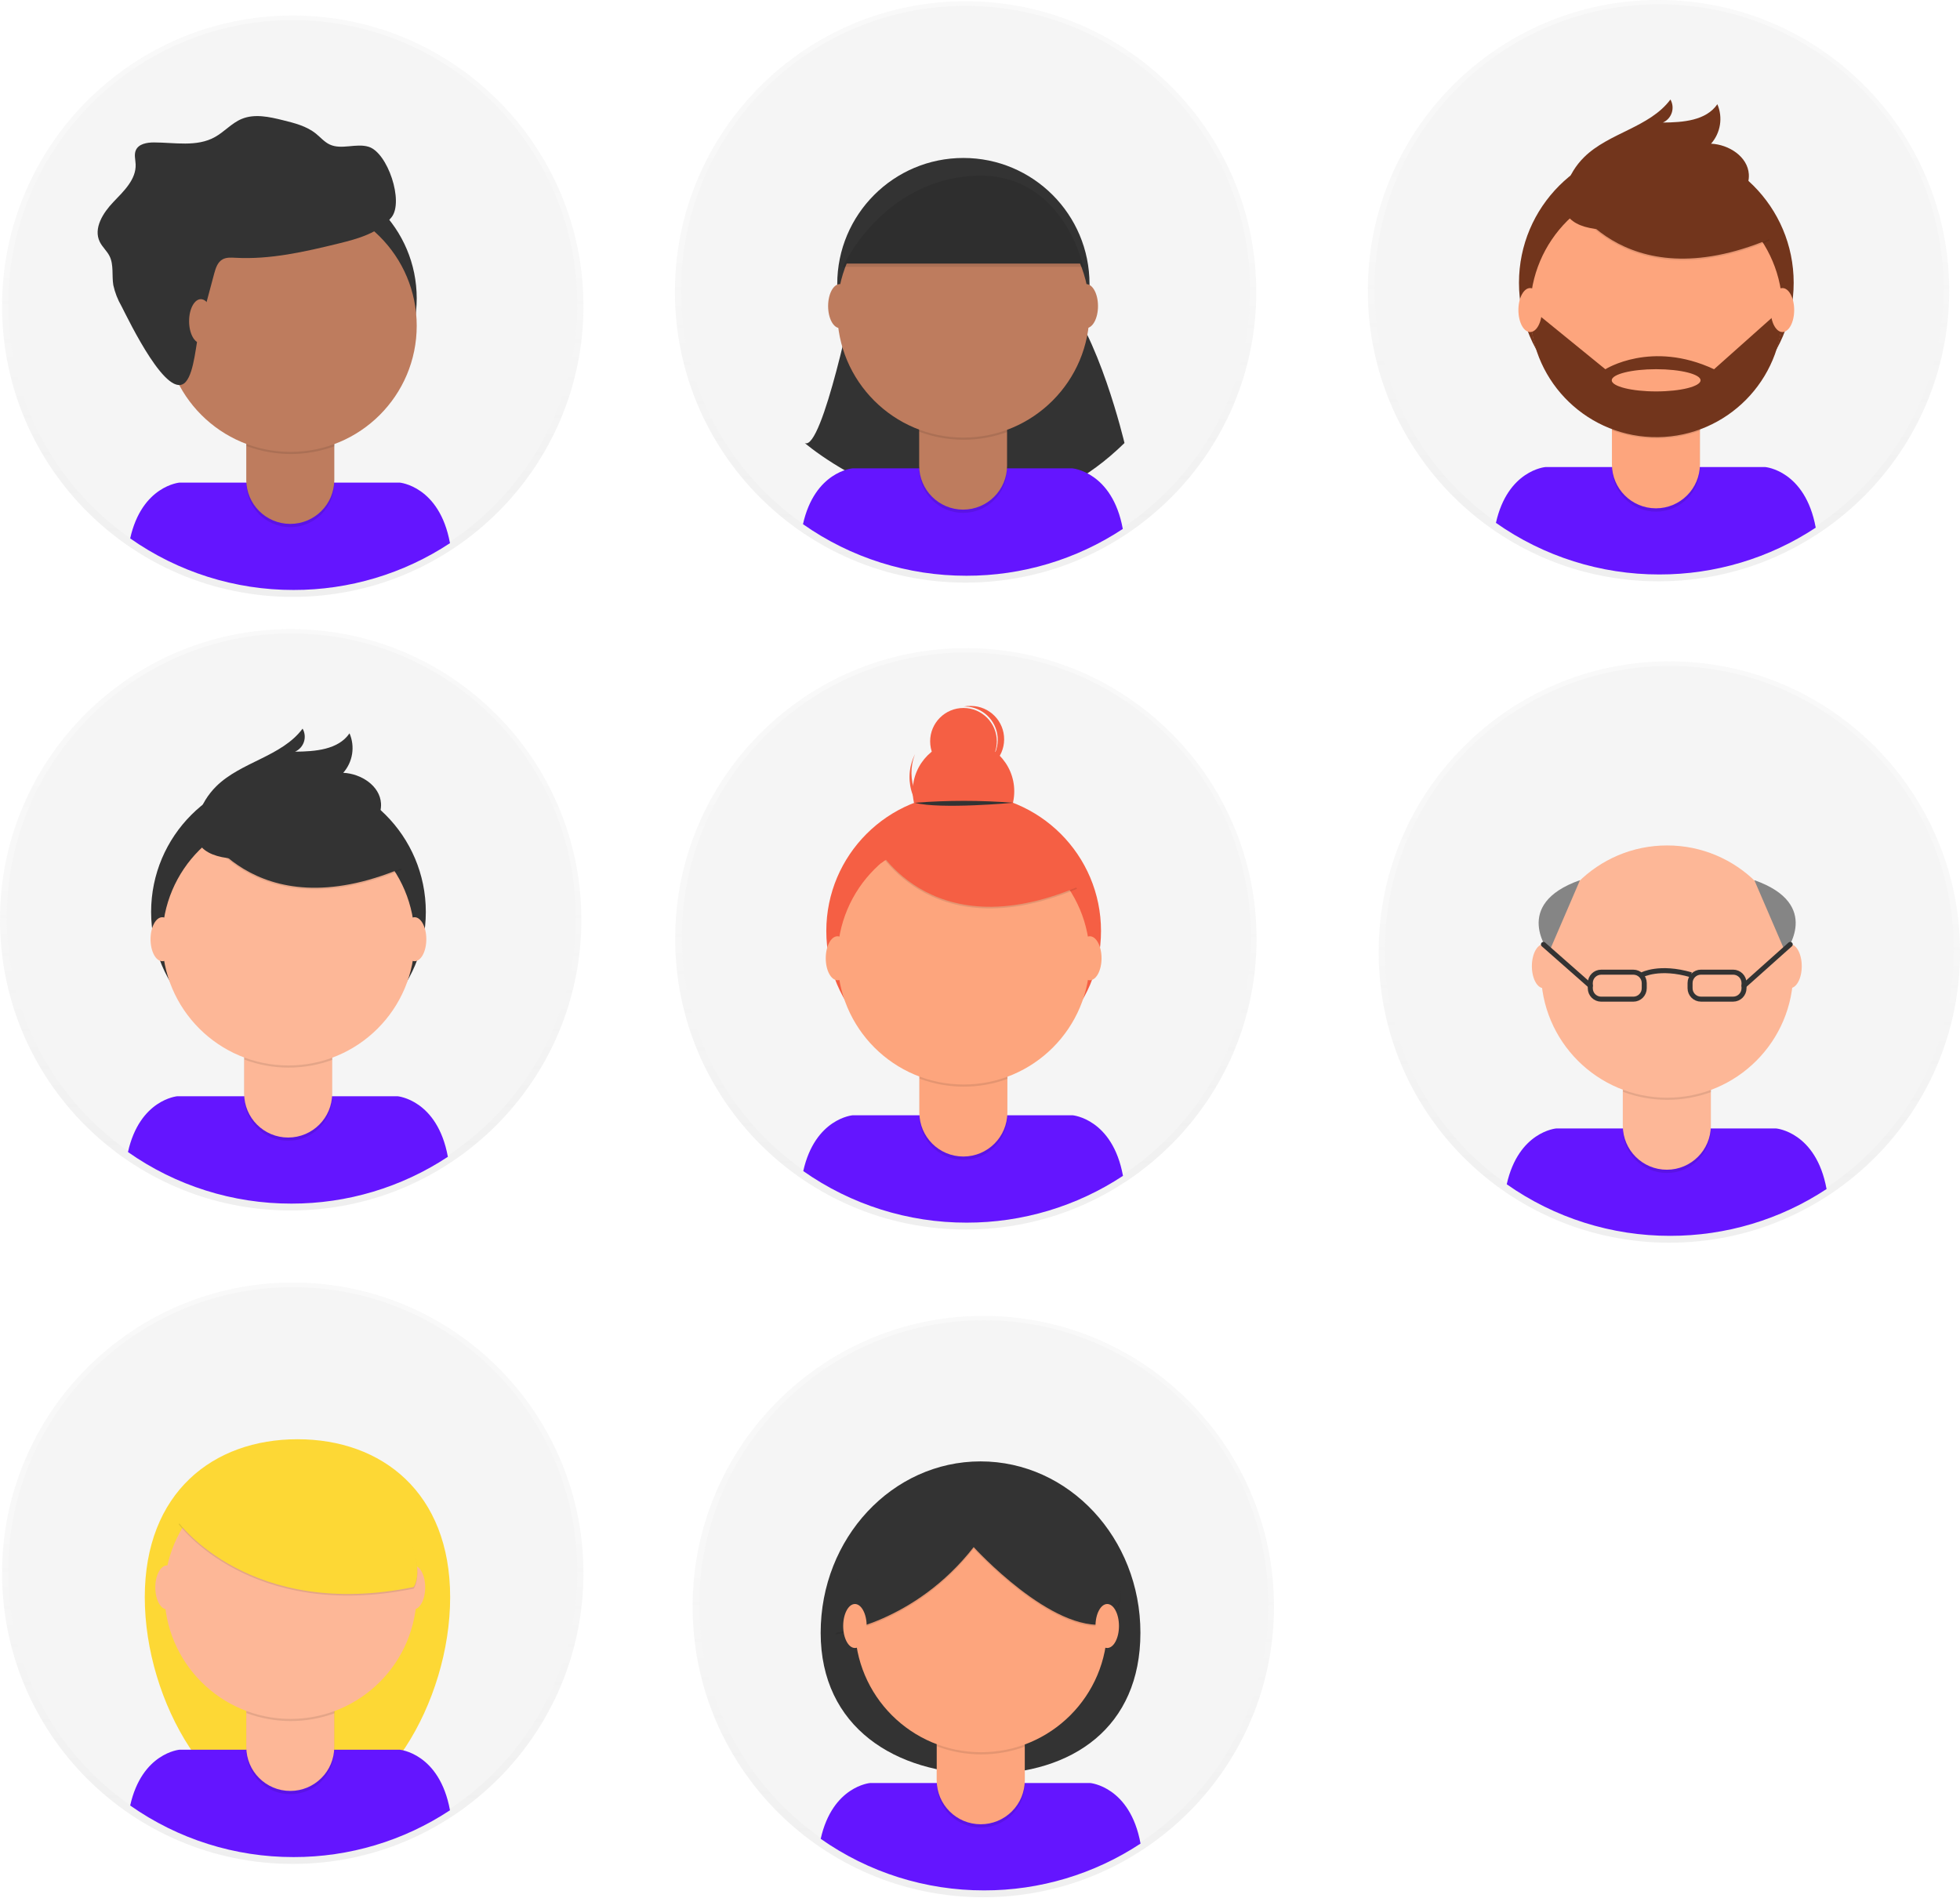
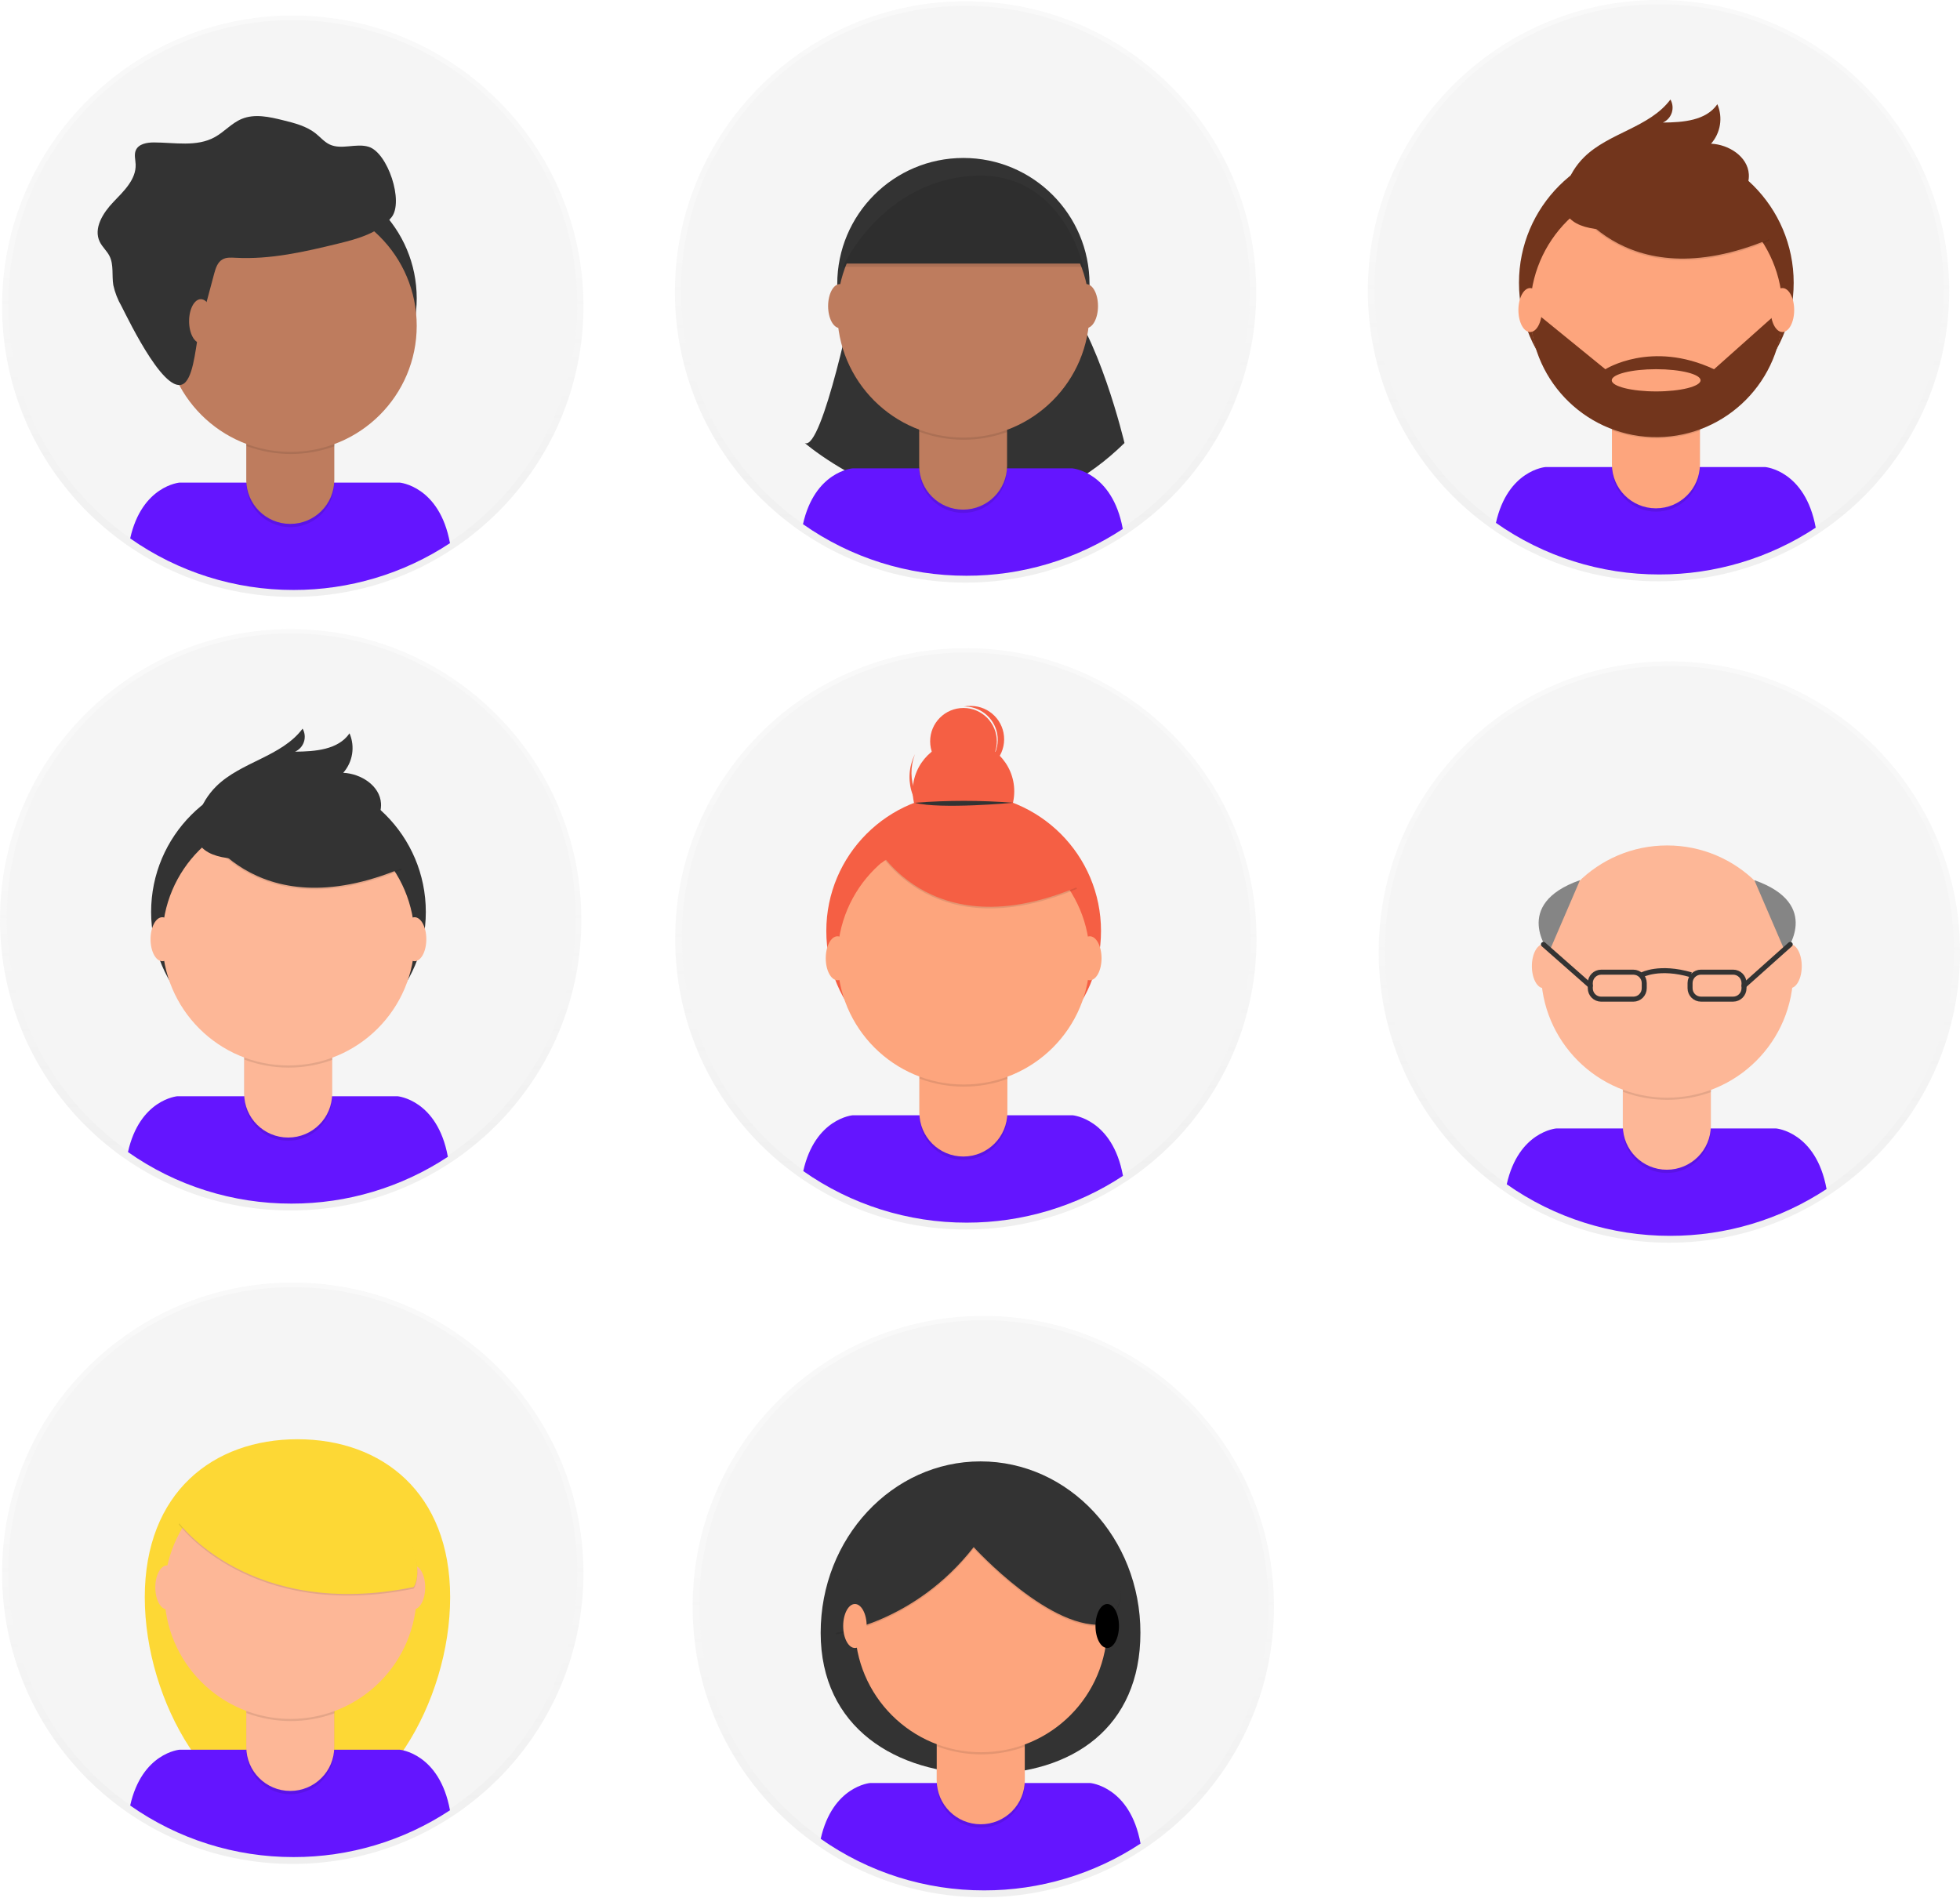
<svg xmlns="http://www.w3.org/2000/svg" xmlns:xlink="http://www.w3.org/1999/xlink" id="88ce59e9-c4b8-4d1d-9d7a-ce0190159aa8" data-name="Layer 1" width="781.43" height="756.44" viewBox="0 0 781.43 756.44">
  <defs>
    <linearGradient id="b3f40125-0363-42ff-a31c-61eb5d655202" x1="116.72" y1="237.98" x2="116.72" y2="6.21" gradientUnits="userSpaceOnUse">
      <stop offset="0" stop-color="gray" stop-opacity="0.25" />
      <stop offset="0.54" stop-color="gray" stop-opacity="0.12" />
      <stop offset="1" stop-color="gray" stop-opacity="0.1" />
    </linearGradient>
    <linearGradient id="27ca4b3e-9552-41ad-8ba5-de2574048d20" x1="385.08" y1="490.21" x2="385.08" y2="258.44" xlink:href="#b3f40125-0363-42ff-a31c-61eb5d655202" />
    <linearGradient id="98d2c4cc-353c-49f3-ae94-49dceb95b558" x1="384.97" y1="232.29" x2="384.97" y2="0.51" xlink:href="#b3f40125-0363-42ff-a31c-61eb5d655202" />
    <linearGradient id="1b187342-85ad-4174-acd7-e912b9a9009d" x1="661.23" y1="231.77" x2="661.23" y2="0" xlink:href="#b3f40125-0363-42ff-a31c-61eb5d655202" />
    <linearGradient id="5629c76b-b43c-4c6e-ad7d-c063ce4611c3" x1="115.89" y1="482.62" x2="115.89" y2="250.85" xlink:href="#b3f40125-0363-42ff-a31c-61eb5d655202" />
    <linearGradient id="94554b54-cbd9-41c5-8f29-6b4786d89c61" x1="665.55" y1="495.47" x2="665.55" y2="263.7" xlink:href="#b3f40125-0363-42ff-a31c-61eb5d655202" />
    <linearGradient id="897c833c-fa4a-4dad-90f9-1cb0d950ec3f" x1="116.72" y1="743.15" x2="116.72" y2="511.38" xlink:href="#b3f40125-0363-42ff-a31c-61eb5d655202" />
    <linearGradient id="b88de7bb-a3e6-477b-a3c4-5c16e389ed83" x1="392.03" y1="756.44" x2="392.03" y2="524.67" xlink:href="#b3f40125-0363-42ff-a31c-61eb5d655202" />
  </defs>
  <g opacity="0.5">
    <circle cx="116.72" cy="122.09" r="115.89" fill="url(#b3f40125-0363-42ff-a31c-61eb5d655202)" />
  </g>
  <circle cx="116.72" cy="121.46" r="113.44" fill="#f5f5f5" />
  <path d="M326.32,307a112.91,112.91,0,0,0,62.36-18.66c-4.18-22.84-20.09-24.15-20.09-24.15H280.88s-15,1.23-19.7,22.25A112.92,112.92,0,0,0,326.32,307Z" transform="translate(-209.28 -71.78)" fill="#6415ff" />
  <circle cx="115.85" cy="118.96" r="50.29" fill="#333" />
  <path d="M98.18,164.57h35.09a0,0,0,0,1,0,0v28.07a17.54,17.54,0,0,1-17.54,17.54h0a17.54,17.54,0,0,1-17.54-17.54V164.57A0,0,0,0,1,98.18,164.57Z" opacity="0.1" />
  <path d="M101.53,163.27h28.39a3.35,3.35,0,0,1,3.35,3.35v24.72a17.54,17.54,0,0,1-17.54,17.54h0a17.54,17.54,0,0,1-17.54-17.54V166.62A3.35,3.35,0,0,1,101.53,163.27Z" fill="#be7c5e" />
  <path d="M307.53,249.6a50.5,50.5,0,0,0,35.09.1v-4.31H307.53Z" transform="translate(-209.28 -71.78)" opacity="0.1" />
  <circle cx="115.85" cy="129.88" r="50.29" fill="#be7c5e" />
  <path d="M294.66,180.92c.59-2.17,1.33-4.56,3.28-5.69,1.54-.9,3.45-.76,5.23-.67,13.9.76,27.68-2.41,41.2-5.72,7.73-1.89,16-4.19,21-10.42s-1.52-25.81-9.13-28.12c-5-1.53-10.8,1.32-15.54-.92-2.11-1-3.66-2.87-5.48-4.33-3.73-3-8.52-4.21-13.16-5.35-5.42-1.34-11.28-2.65-16.43-.5-4,1.66-6.92,5.17-10.71,7.25-7.21,4-16,2.14-24.26,2.12-2.79,0-6.12.56-7.23,3.12-.75,1.74-.15,3.72-.07,5.61.24,6-4.71,10.67-8.86,15s-8.07,10.51-5.45,15.89c1,2.05,2.83,3.6,3.87,5.63,1.79,3.52.89,7.77,1.54,11.66a29.34,29.34,0,0,0,3.27,8.4c3.08,6,18.55,38.3,25.66,30.09,3.44-4,4-15.56,5.39-20.76Q291.66,192,294.66,180.92Z" transform="translate(-209.28 -71.78)" fill="#333" />
  <ellipse cx="80.07" cy="128.05" rx="4.68" ry="8.77" fill="#be7c5e" />
  <g opacity="0.5">
    <circle cx="385.08" cy="374.32" r="115.89" fill="url(#27ca4b3e-9552-41ad-8ba5-de2574048d20)" />
  </g>
  <circle cx="385.3" cy="373.58" r="113.44" fill="#f5f5f5" />
  <path d="M594.68,559.25A112.91,112.91,0,0,0,657,540.59c-4.18-22.84-20.09-24.15-20.09-24.15H549.23s-15,1.23-19.7,22.25A112.92,112.92,0,0,0,594.68,559.25Z" transform="translate(-209.28 -71.78)" fill="#6415ff" />
  <circle cx="384.2" cy="371.19" r="54.76" fill="#f55f44" />
  <path d="M366.53,416.8h35.09a0,0,0,0,1,0,0v28.07a17.54,17.54,0,0,1-17.54,17.54h0a17.54,17.54,0,0,1-17.54-17.54V416.8A0,0,0,0,1,366.53,416.8Z" opacity="0.1" />
  <path d="M369.88,415.5h28.39a3.35,3.35,0,0,1,3.35,3.35v24.72a17.54,17.54,0,0,1-17.54,17.54h0a17.54,17.54,0,0,1-17.54-17.54V418.85a3.35,3.35,0,0,1,3.35-3.35Z" fill="#fda57d" />
  <path d="M575.88,501.83a50.5,50.5,0,0,0,35.09.1v-4.31H575.88Z" transform="translate(-209.28 -71.78)" opacity="0.1" />
  <circle cx="384.2" cy="382.11" r="50.29" fill="#fda57d" />
  <circle cx="384.13" cy="315.49" r="20.24" fill="#f55f44" />
  <circle cx="384.13" cy="295.56" r="13.29" fill="#f55f44" />
  <path d="M584.63,398.37a20.24,20.24,0,0,1-10.55-25.88c-.14.28-.28.57-.41.86a20.24,20.24,0,1,0,36.94,16.57c.13-.29.25-.58.37-.88A20.24,20.24,0,0,1,584.63,398.37Z" transform="translate(-209.28 -71.78)" fill="#f55f44" />
  <path d="M557.67,408.15s21.19,43,81,18l-13.92-21.83-24.67-8.86Z" transform="translate(-209.28 -71.78)" opacity="0.1" />
  <path d="M557.67,407.51s21.19,43,81,18l-13.92-21.83-24.67-8.86Z" transform="translate(-209.28 -71.78)" fill="#f55f44" />
  <path d="M574,391.85a249.85,249.85,0,0,1,39.18,0S584.24,394.54,574,391.85Z" transform="translate(-209.28 -71.78)" fill="#333" />
  <path d="M596.45,353.24a13.32,13.32,0,0,0-3,.23h.77a13.28,13.28,0,0,1,2,26.33,13.28,13.28,0,0,0,.24-26.56Z" transform="translate(-209.28 -71.78)" fill="#f55f44" />
  <ellipse cx="333.9" cy="382.06" rx="4.68" ry="8.77" fill="#fda57d" />
  <ellipse cx="434.49" cy="382.06" rx="4.68" ry="8.77" fill="#fda57d" />
  <polygon points="345.22 337 355.03 331.94 357.24 340.05 351.23 344.14 345.22 337" fill="#f55f44" />
  <g opacity="0.5">
    <circle cx="384.97" cy="116.4" r="115.89" fill="url(#98d2c4cc-353c-49f3-ae94-49dceb95b558)" />
  </g>
  <circle cx="384.97" cy="115.77" r="113.44" fill="#f5f5f5" />
  <path d="M550,188.56s-12.86,63.36-19.88,59.85c0,0,67.7,58.48,127.48,0,0,0-10.53-44.65-25.73-59.85Z" transform="translate(-209.28 -71.78)" fill="#333" />
  <path d="M594.57,301.33a112.91,112.91,0,0,0,62.36-18.66c-4.18-22.84-20.09-24.15-20.09-24.15H549.12s-15,1.23-19.7,22.25A112.92,112.92,0,0,0,594.57,301.33Z" transform="translate(-209.28 -71.78)" fill="#6415ff" />
  <circle cx="384.09" cy="113.27" r="50.29" fill="#333" />
  <path d="M366.42,158.88h35.09a0,0,0,0,1,0,0v28.07A17.54,17.54,0,0,1,384,204.49h0a17.54,17.54,0,0,1-17.54-17.54V158.88A0,0,0,0,1,366.42,158.88Z" opacity="0.1" />
  <path d="M369.77,157.58h28.39a3.35,3.35,0,0,1,3.35,3.35v24.72A17.54,17.54,0,0,1,384,203.19h0a17.54,17.54,0,0,1-17.54-17.54V160.92A3.35,3.35,0,0,1,369.77,157.58Z" fill="#be7c5e" />
  <path d="M575.77,243.91a50.5,50.5,0,0,0,35.09.1v-4.31H575.77Z" transform="translate(-209.28 -71.78)" opacity="0.1" />
  <circle cx="384.09" cy="124.18" r="50.29" fill="#be7c5e" />
  <path d="M545.3,176.86h95.9s-8.19-38.72-44.44-36.25S545.3,176.86,545.3,176.86Z" transform="translate(-209.28 -71.78)" fill="#333" />
  <ellipse cx="334.84" cy="122.04" rx="4.68" ry="8.77" fill="#be7c5e" />
  <ellipse cx="433.08" cy="122.04" rx="4.68" ry="8.77" fill="#be7c5e" />
  <path d="M545.3,178.16h95.9s-8.19-38.72-44.44-36.25S545.3,178.16,545.3,178.16Z" transform="translate(-209.28 -71.78)" opacity="0.1" />
  <g opacity="0.5">
    <circle cx="661.23" cy="115.89" r="115.89" fill="url(#1b187342-85ad-4174-acd7-e912b9a9009d)" />
  </g>
  <circle cx="661.45" cy="115.14" r="113.44" fill="#f5f5f5" />
  <path d="M870.83,300.82a112.91,112.91,0,0,0,62.36-18.66C929,259.31,913.1,258,913.1,258H825.39s-15,1.23-19.7,22.25A112.92,112.92,0,0,0,870.83,300.82Z" transform="translate(-209.28 -71.78)" fill="#6415ff" />
  <circle cx="660.36" cy="112.75" r="54.76" fill="#72351c" />
  <path d="M642.68,158.36h35.09a0,0,0,0,1,0,0v28.07A17.54,17.54,0,0,1,660.23,204h0a17.54,17.54,0,0,1-17.54-17.54V158.36A0,0,0,0,1,642.68,158.36Z" opacity="0.1" />
  <path d="M646,157.06h28.39a3.35,3.35,0,0,1,3.35,3.35v24.72a17.54,17.54,0,0,1-17.54,17.54h0a17.54,17.54,0,0,1-17.54-17.54V160.41a3.35,3.35,0,0,1,3.35-3.35Z" fill="#fda57d" />
  <path d="M852,243.39a50.5,50.5,0,0,0,35.09.1v-4.31H852Z" transform="translate(-209.28 -71.78)" opacity="0.1" />
  <circle cx="660.36" cy="123.67" r="50.29" fill="#fda57d" />
  <path d="M833.82,149.71s21.19,43,81,18l-13.92-21.83-24.67-8.86Z" transform="translate(-209.28 -71.78)" opacity="0.1" />
  <path d="M833.82,149.08s21.19,43,81,18l-13.92-21.83-24.67-8.86Z" transform="translate(-209.28 -71.78)" fill="#72351c" />
  <path d="M833.63,146.17a29.05,29.05,0,0,1,7.2-11.71c9.89-9.78,26.11-11.84,34.43-23a6.51,6.51,0,0,1-3,9.18c8-.05,17.21-.75,21.71-7.31a14.91,14.91,0,0,1-2.51,15.74c7.06.32,14.6,5.11,15.06,12.17.3,4.7-2.64,9.15-6.51,11.85S891.48,157,886.88,158C873.46,161,824.87,173.41,833.63,146.17Z" transform="translate(-209.28 -71.78)" fill="#72351c" />
  <path d="M919.93,195.89h-1.33L892.66,219c-25-11.7-43.34,0-43.34,0l-27.2-22.14-2.74.34a50.29,50.29,0,0,0,100.56-1.29Zm-50.36,31.95c-9.78,0-17.71-2-17.71-4.43s7.93-4.43,17.71-4.43,17.71,2,17.71,4.43S879.35,227.84,869.56,227.84Z" transform="translate(-209.28 -71.78)" fill="#72351c" />
  <ellipse cx="610.05" cy="123.62" rx="4.68" ry="8.77" fill="#fda57d" />
  <ellipse cx="710.64" cy="123.62" rx="4.68" ry="8.77" fill="#fda57d" />
  <g opacity="0.5">
    <circle cx="115.89" cy="366.73" r="115.89" fill="url(#5629c76b-b43c-4c6e-ad7d-c063ce4611c3)" />
  </g>
  <circle cx="116.11" cy="365.99" r="113.44" fill="#f5f5f5" />
  <path d="M325.49,551.66A112.91,112.91,0,0,0,387.84,533c-4.18-22.84-20.09-24.15-20.09-24.15H280s-15,1.23-19.7,22.25A112.92,112.92,0,0,0,325.49,551.66Z" transform="translate(-209.28 -71.78)" fill="#6415ff" />
  <circle cx="115.01" cy="363.6" r="54.76" fill="#333" />
  <path d="M97.34,409.21h35.09a0,0,0,0,1,0,0v28.07a17.54,17.54,0,0,1-17.54,17.54h0a17.54,17.54,0,0,1-17.54-17.54V409.21A0,0,0,0,1,97.34,409.21Z" opacity="0.1" />
  <path d="M100.69,407.91h28.39a3.35,3.35,0,0,1,3.35,3.35V436a17.54,17.54,0,0,1-17.54,17.54h0A17.54,17.54,0,0,1,97.34,436V411.25a3.35,3.35,0,0,1,3.35-3.35Z" fill="#fdb797" />
  <path d="M306.69,494.24a50.5,50.5,0,0,0,35.09.1V490H306.69Z" transform="translate(-209.28 -71.78)" opacity="0.1" />
  <circle cx="115.01" cy="374.52" r="50.29" fill="#fdb797" />
  <path d="M288.48,400.55s21.19,43,81,18l-13.92-21.83-24.67-8.86Z" transform="translate(-209.28 -71.78)" opacity="0.1" />
  <path d="M288.48,399.92s21.19,43,81,18l-13.92-21.83-24.67-8.86Z" transform="translate(-209.28 -71.78)" fill="#333" />
  <path d="M288.29,397a29.05,29.05,0,0,1,7.2-11.71c9.89-9.78,26.11-11.84,34.43-23a6.51,6.51,0,0,1-3,9.18c8-.05,17.21-.75,21.71-7.31a14.91,14.91,0,0,1-2.51,15.74c7.06.32,14.6,5.11,15.06,12.17.3,4.7-2.64,9.15-6.51,11.85s-8.54,3.93-13.14,4.95C328.11,411.85,279.53,424.26,288.29,397Z" transform="translate(-209.28 -71.78)" fill="#333" />
  <ellipse cx="64.7" cy="374.47" rx="4.68" ry="8.77" fill="#fdb797" />
  <ellipse cx="165.29" cy="374.47" rx="4.68" ry="8.77" fill="#fdb797" />
  <g opacity="0.5">
    <circle cx="665.55" cy="379.58" r="115.89" fill="url(#94554b54-cbd9-41c5-8f29-6b4786d89c61)" />
  </g>
  <circle cx="665.55" cy="378.95" r="113.44" fill="#f5f5f5" />
  <path d="M875.15,564.51a112.91,112.91,0,0,0,62.36-18.66c-4.18-22.84-20.09-24.15-20.09-24.15H829.7s-15,1.23-19.7,22.25A112.92,112.92,0,0,0,875.15,564.51Z" transform="translate(-209.28 -71.78)" fill="#6415ff" />
  <path d="M647,422.06h35.09a0,0,0,0,1,0,0v28.07a17.54,17.54,0,0,1-17.54,17.54h0A17.54,17.54,0,0,1,647,450.13V422.06A0,0,0,0,1,647,422.06Z" opacity="0.1" />
  <path d="M650.35,420.76h28.39a3.35,3.35,0,0,1,3.35,3.35v24.72a17.54,17.54,0,0,1-17.54,17.54h0A17.54,17.54,0,0,1,647,448.83V424.11a3.35,3.35,0,0,1,3.35-3.35Z" fill="#fdb797" />
  <path d="M856.35,507.09a50.5,50.5,0,0,0,35.09.1v-4.31H856.35Z" transform="translate(-209.28 -71.78)" opacity="0.1" />
  <circle cx="664.67" cy="387.37" r="50.29" fill="#fdb797" />
  <ellipse cx="615.42" cy="385.22" rx="4.68" ry="8.77" fill="#fdb797" />
  <ellipse cx="713.66" cy="385.22" rx="4.68" ry="8.77" fill="#fdb797" />
  <rect x="634.03" y="387.61" width="21.51" height="10.76" rx="4.35" ry="4.35" fill="none" stroke="#333" stroke-miterlimit="10" stroke-width="2" />
  <rect x="883.1" y="459.39" width="21.51" height="10.76" rx="4.35" ry="4.35" transform="translate(1578.42 857.75) rotate(180)" fill="none" stroke="#333" stroke-miterlimit="10" stroke-width="2" />
  <path d="M864,460.43s6.82-3.7,19.5,0" transform="translate(-209.28 -71.78)" fill="none" stroke="#333" stroke-miterlimit="10" stroke-width="2" />
  <path d="M908.72,422.7l12.34,28.67S936.15,432.35,908.72,422.7Z" transform="translate(-209.28 -71.78)" fill="#858585" />
  <line x1="695.32" y1="392.99" x2="713.74" y2="376.54" fill="none" stroke="#333" stroke-linecap="round" stroke-linejoin="round" stroke-width="2" />
  <path d="M839.2,422.7l-12.34,28.67S811.77,432.35,839.2,422.7Z" transform="translate(-209.28 -71.78)" fill="#858585" />
  <line x1="634.03" y1="392.99" x2="615.36" y2="376.54" fill="none" stroke="#333" stroke-linecap="round" stroke-linejoin="round" stroke-width="2" />
  <g opacity="0.5">
    <circle cx="116.72" cy="627.26" r="115.89" fill="url(#897c833c-fa4a-4dad-90f9-1cb0d950ec3f)" />
  </g>
  <circle cx="116.72" cy="626.63" r="113.44" fill="#f5f5f5" />
  <path d="M388.75,708.61c0,41.78-27.26,88.29-60.89,88.29S267,750.39,267,708.61s27.26-63,60.89-63S388.75,666.84,388.75,708.61Z" transform="translate(-209.28 -71.78)" fill="#fdd835" />
  <path d="M326.32,812.2a112.91,112.91,0,0,0,62.36-18.66c-4.18-22.84-20.09-24.15-20.09-24.15H280.88s-15,1.23-19.7,22.25A112.92,112.92,0,0,0,326.32,812.2Z" transform="translate(-209.28 -71.78)" fill="#6415ff" />
  <path d="M98.18,669.74h35.09a0,0,0,0,1,0,0v28.07a17.54,17.54,0,0,1-17.54,17.54h0a17.54,17.54,0,0,1-17.54-17.54V669.74A0,0,0,0,1,98.18,669.74Z" opacity="0.1" />
  <path d="M101.53,668.44h28.39a3.35,3.35,0,0,1,3.35,3.35v24.72a17.54,17.54,0,0,1-17.54,17.54h0a17.54,17.54,0,0,1-17.54-17.54V671.79A3.35,3.35,0,0,1,101.53,668.44Z" fill="#fdb797" />
  <path d="M307.53,754.77a50.5,50.5,0,0,0,35.09.1v-4.31H307.53Z" transform="translate(-209.28 -71.78)" opacity="0.1" />
  <circle cx="115.85" cy="635.05" r="50.29" fill="#fdb797" />
  <ellipse cx="66.6" cy="632.9" rx="4.68" ry="8.77" fill="#fdb797" />
  <ellipse cx="164.84" cy="632.9" rx="4.68" ry="8.77" fill="#fdb797" />
  <path d="M280.57,679.55S309,718.46,374.2,705.17c0,0,7.28-8.86-10.44-36.06S296.7,646.34,280.57,679.55Z" transform="translate(-209.28 -71.78)" opacity="0.1" />
  <path d="M280.57,678.92S309,717.83,374.2,704.54c0,0,7.28-8.86-10.44-36.06S296.7,645.71,280.57,678.92Z" transform="translate(-209.28 -71.78)" fill="#fdd835" />
  <g opacity="0.5">
    <circle cx="392.03" cy="640.55" r="115.89" fill="url(#b88de7bb-a3e6-477b-a3c4-5c16e389ed83)" />
  </g>
  <circle cx="392.26" cy="639.81" r="113.44" fill="#f5f5f5" />
  <path d="M663.95,722.77c0,37.74-27.11,56.31-62.32,56.31s-65.16-18.57-65.16-56.31,28.54-68.33,63.74-68.33S663.95,685,663.95,722.77Z" transform="translate(-209.28 -71.78)" fill="#333" />
  <path d="M601.63,825.48A112.91,112.91,0,0,0,664,806.82c-4.18-22.84-20.09-24.15-20.09-24.15H556.19s-15,1.23-19.7,22.25A112.92,112.92,0,0,0,601.63,825.48Z" transform="translate(-209.28 -71.78)" fill="#6415ff" />
  <path d="M373.49,683h35.09a0,0,0,0,1,0,0v28.07A17.54,17.54,0,0,1,391,728.64h0a17.54,17.54,0,0,1-17.54-17.54V683A0,0,0,0,1,373.49,683Z" opacity="0.1" />
  <path d="M376.83,681.73h28.39a3.35,3.35,0,0,1,3.35,3.35V709.8A17.54,17.54,0,0,1,391,727.34h0a17.54,17.54,0,0,1-17.54-17.54V685.07a3.35,3.35,0,0,1,3.35-3.35Z" fill="#fda57d" />
  <path d="M582.84,768.06a50.5,50.5,0,0,0,35.09.1v-4.31H582.84Z" transform="translate(-209.28 -71.78)" opacity="0.1" />
  <circle cx="391.16" cy="648.33" r="50.29" fill="#fda57d" />
  <path d="M542.48,723.4s31.32-3.8,55-34.16c0,0,31.32,34.48,53.14,30.68,0,0,12.65-13.29,0-26.57s-22.46-30.05-39.22-27.84-37.33,3.16-46.18,11.07S542.48,723.4,542.48,723.4Z" transform="translate(-209.28 -71.78)" opacity="0.1" />
  <path d="M542.48,722.77s31.32-3.8,55-34.16c0,0,31.32,34.48,53.14,30.68,0,0,12.65-13.29,0-26.57s-22.46-30.05-39.22-27.84S574.11,668,565.26,676,542.48,722.77,542.48,722.77Z" transform="translate(-209.28 -71.78)" fill="#333" />
  <ellipse cx="340.85" cy="648.29" rx="4.68" ry="8.77" fill="#fda57d" />
-   <ellipse cx="441.44" cy="648.29" rx="4.68" ry="8.77" fill="#fda57d" />
+   <ellipse cx="441.44" cy="648.29" rx="4.68" ry="8.77" fill="#yellow" />
</svg>
